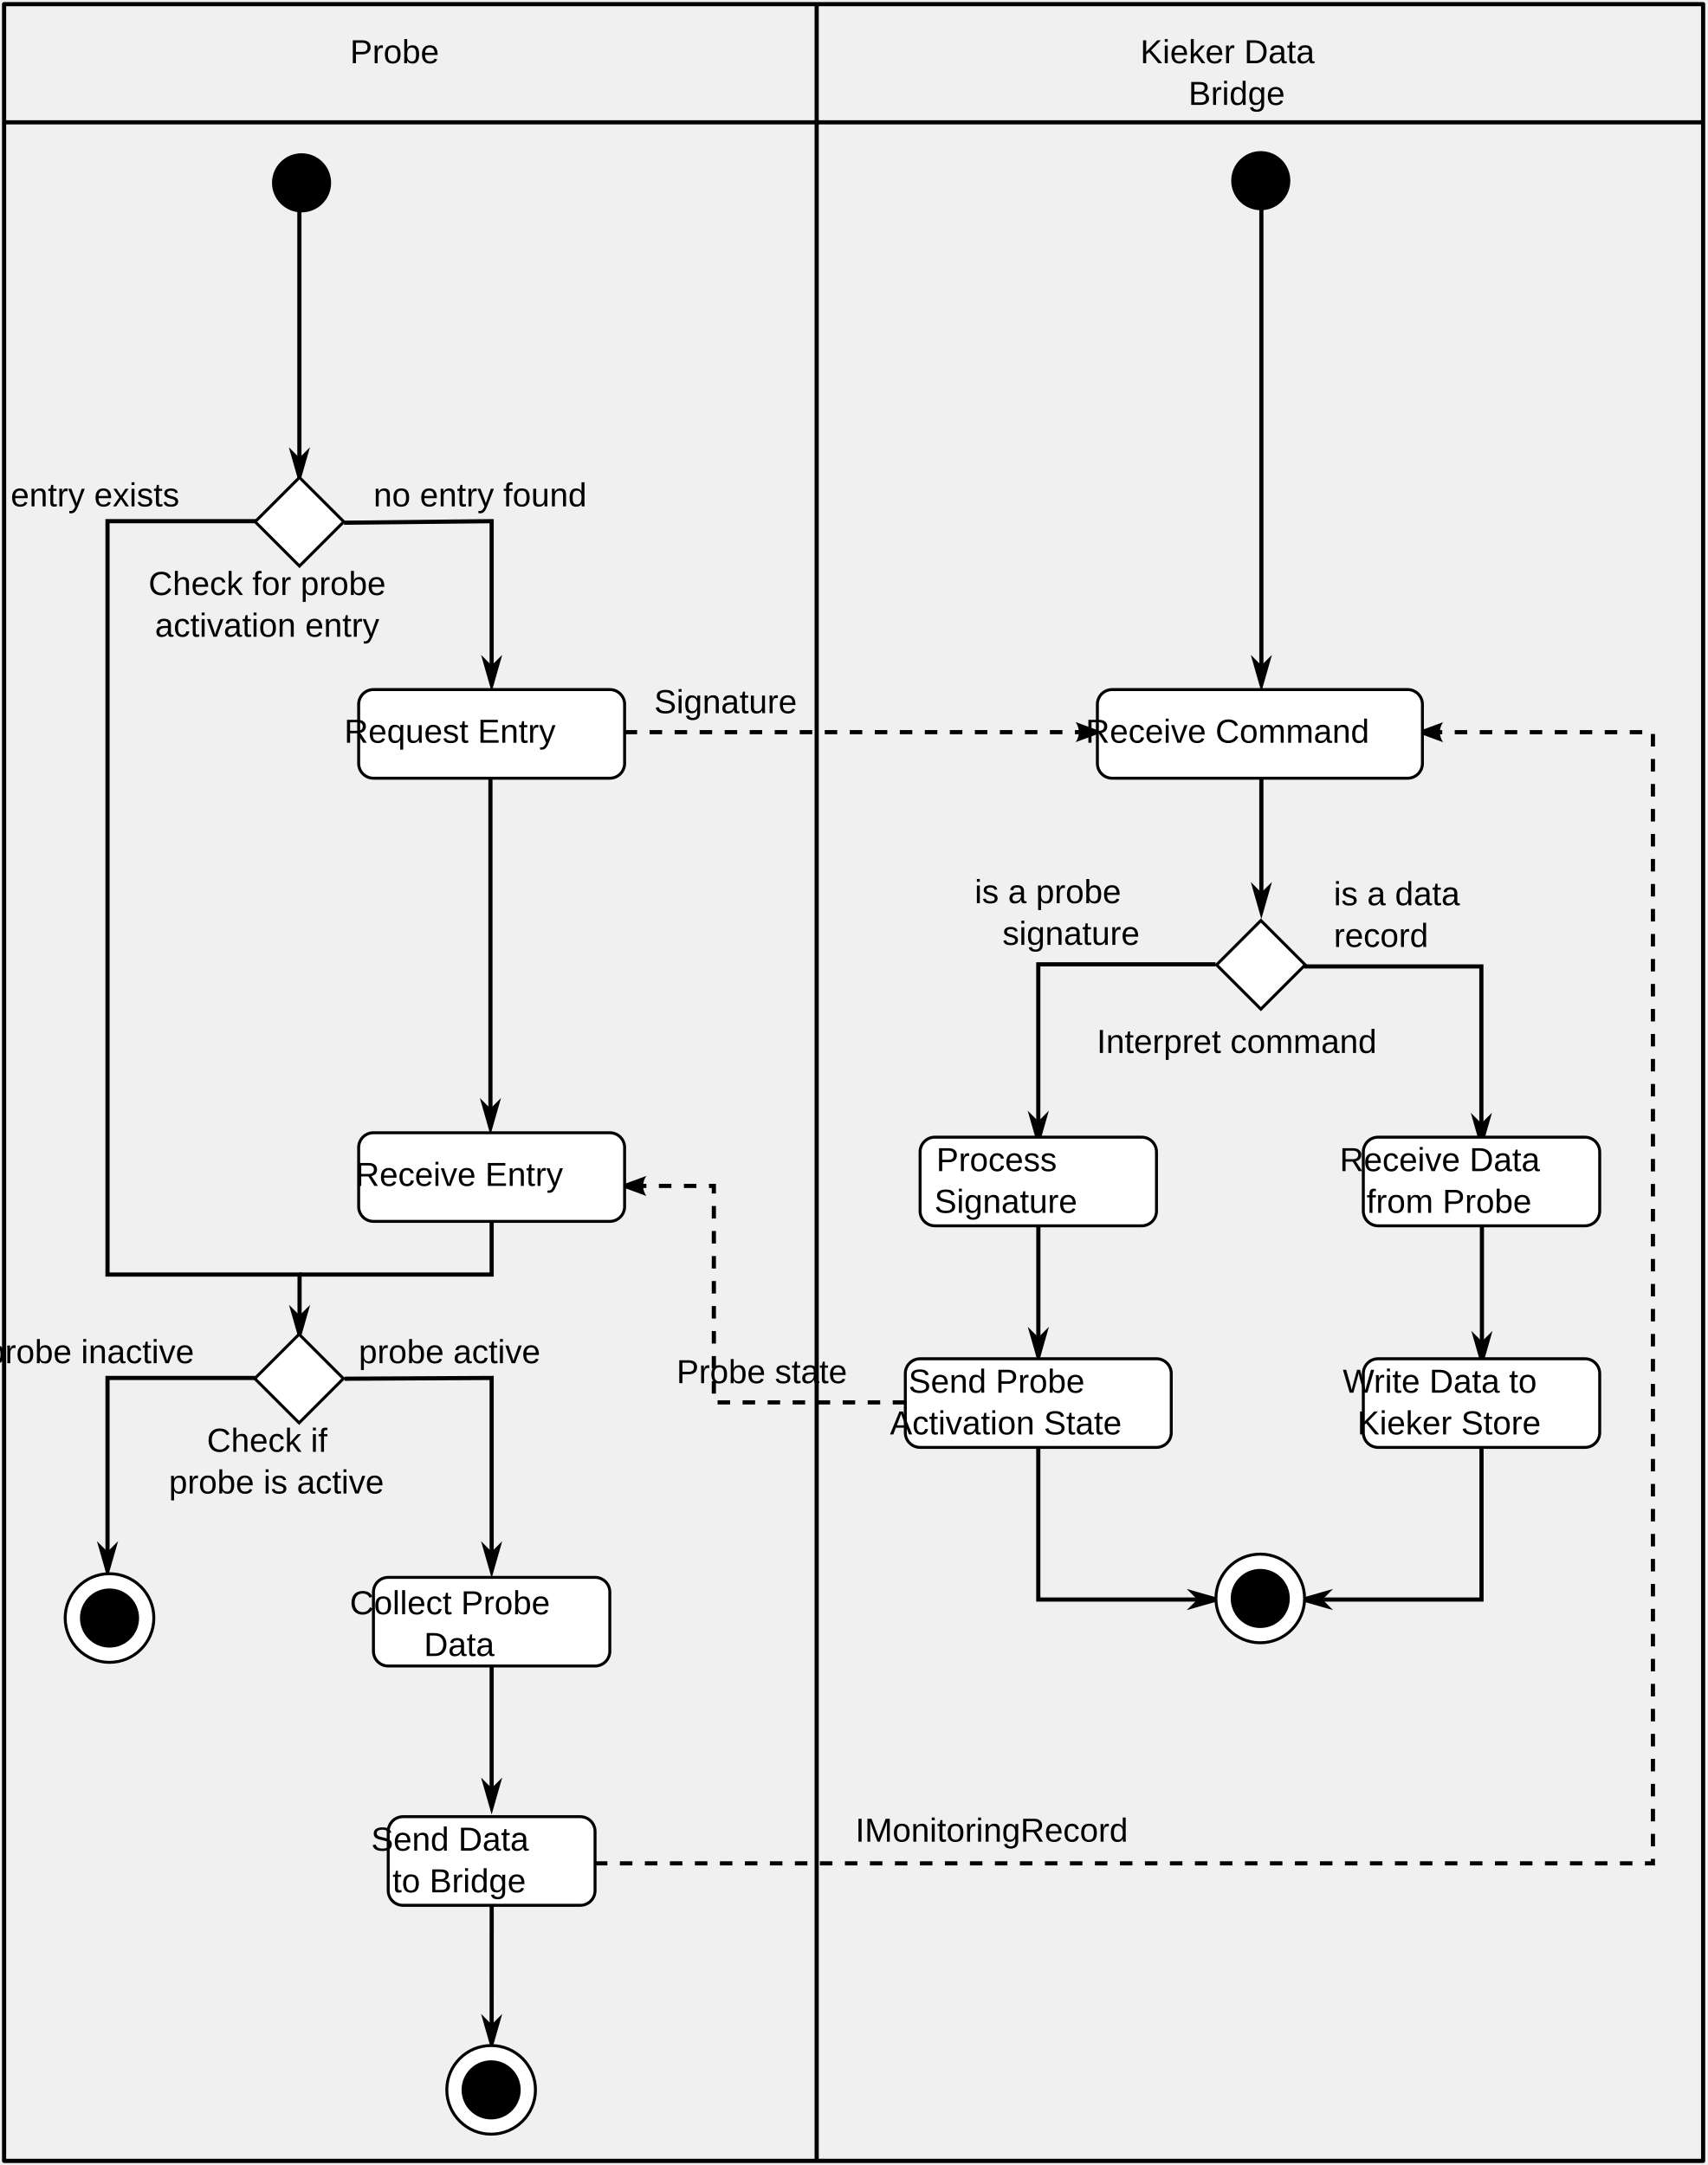
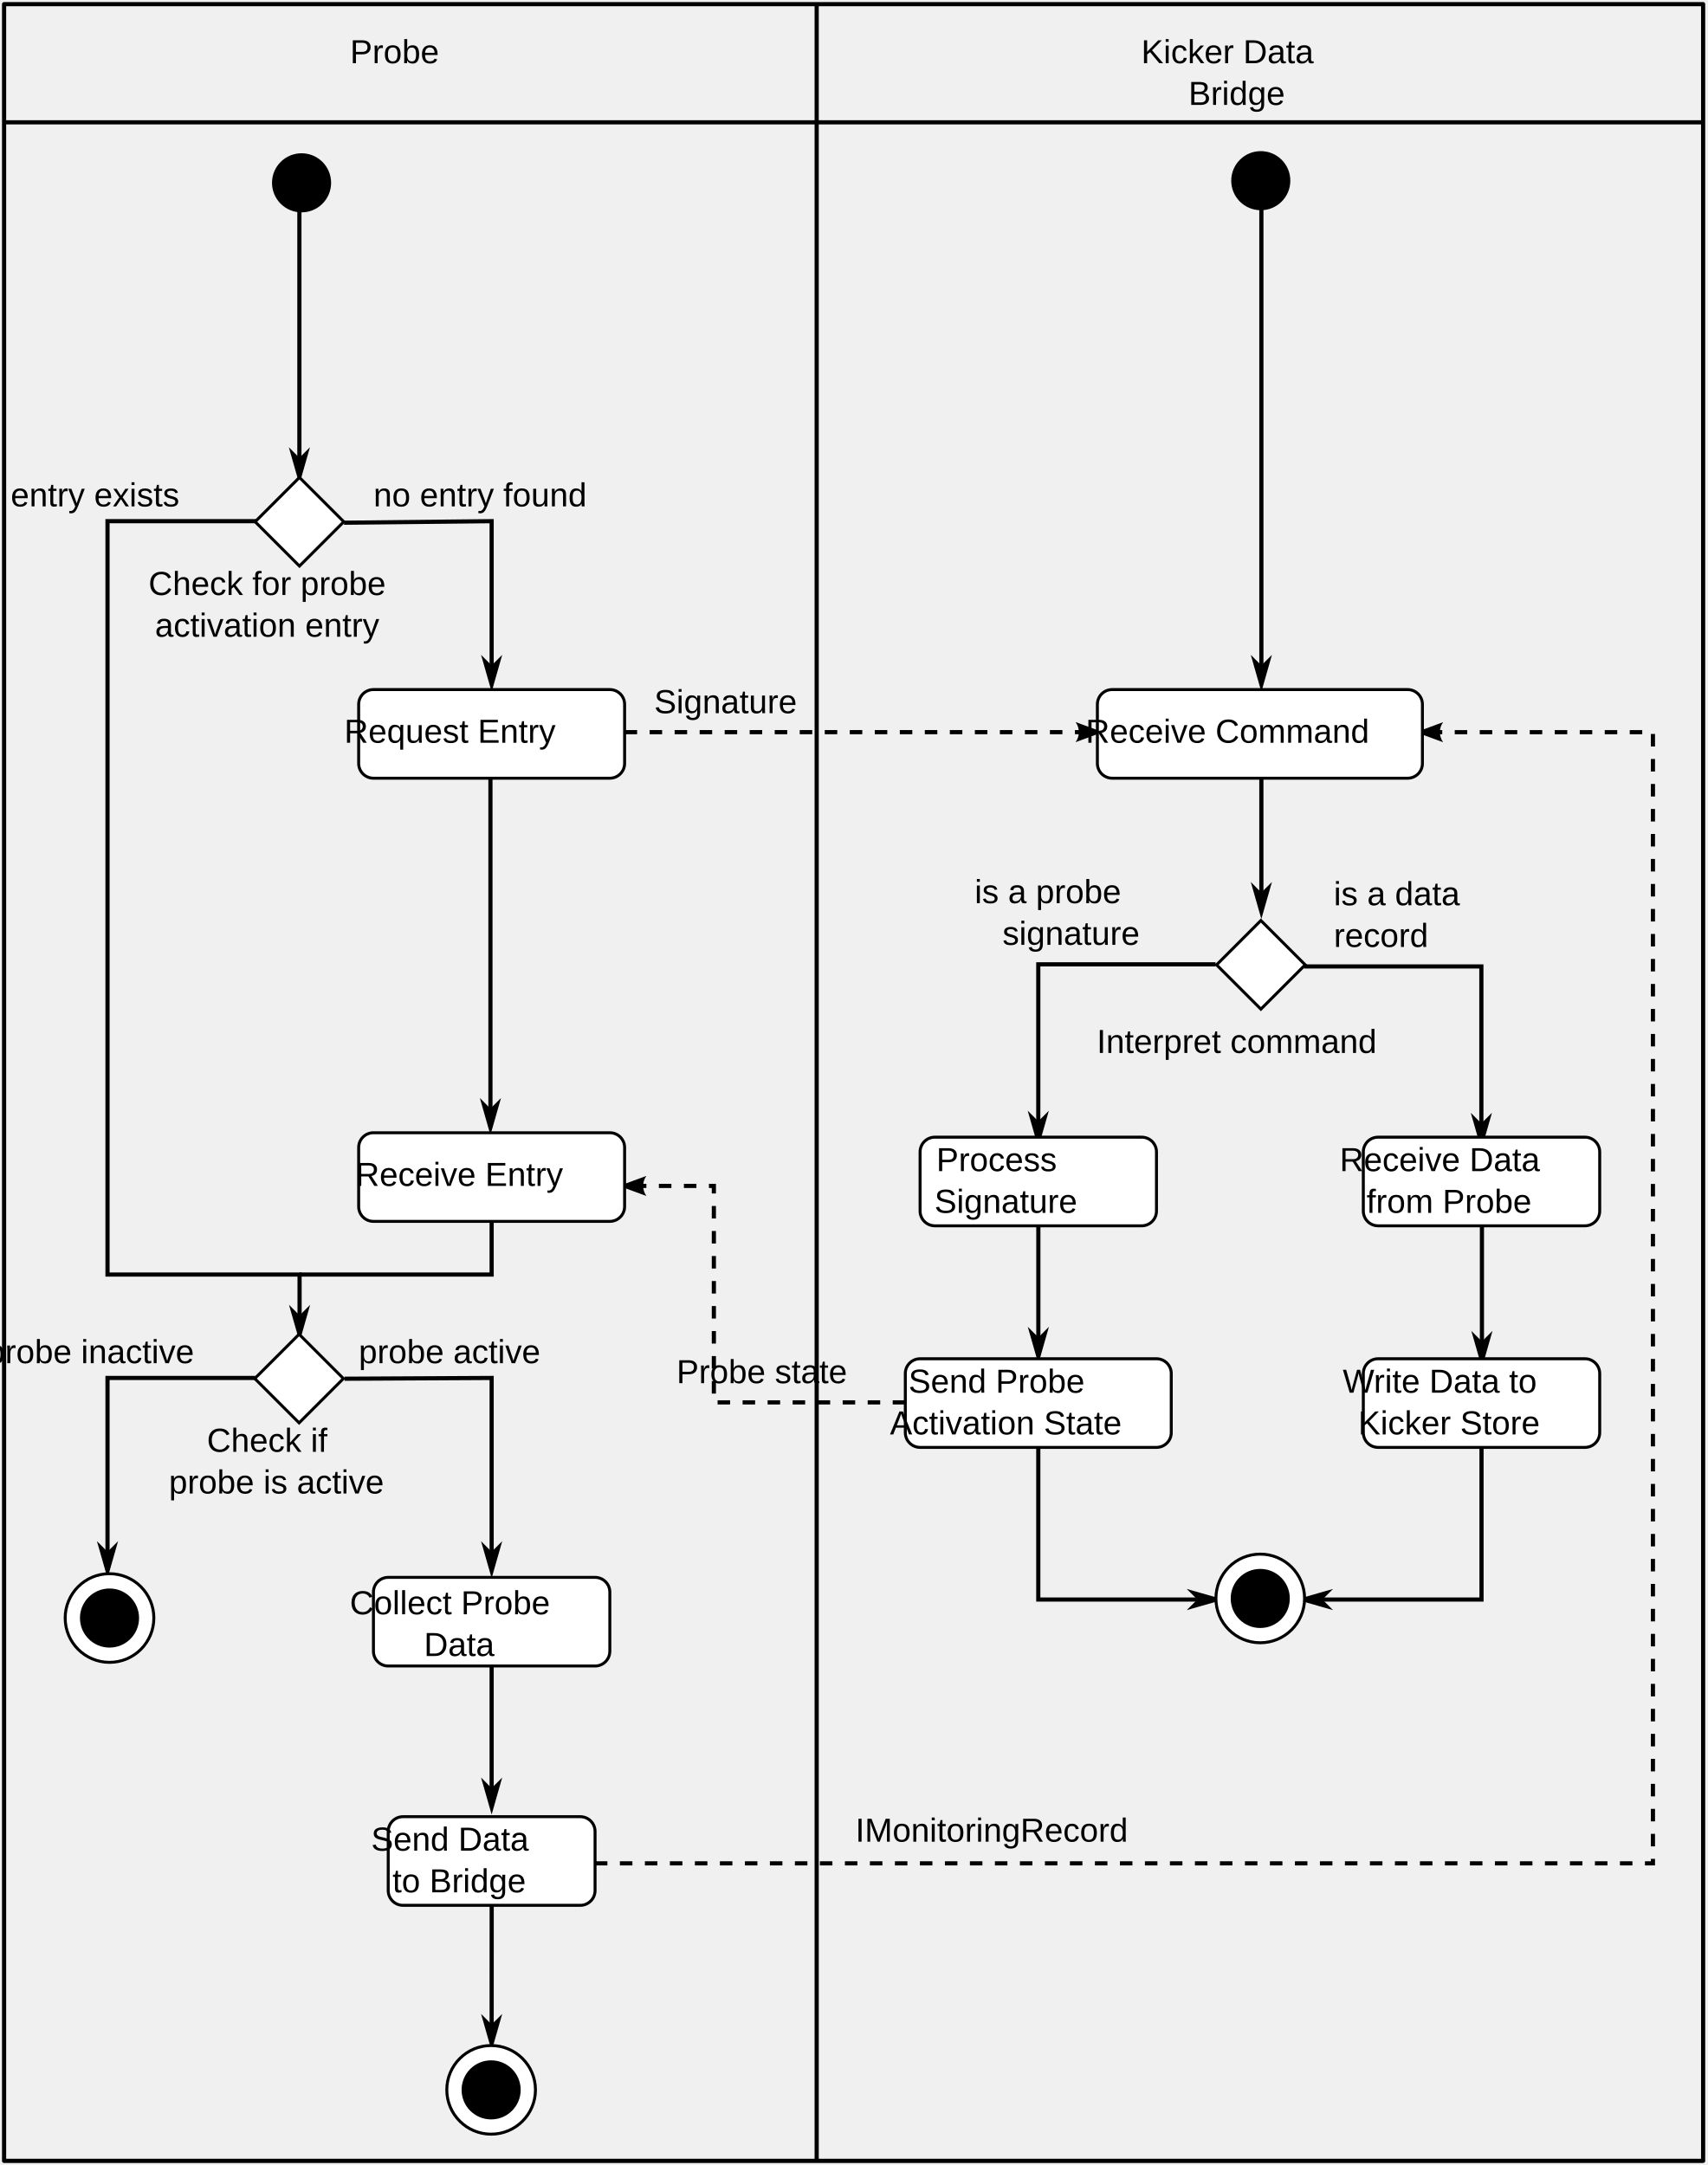
<svg xmlns="http://www.w3.org/2000/svg" width="409.461" height="519.307" id="svg2" version="1.1">
  <defs id="defs4">
    <marker orient="auto" refY="0" refX="0" id="Arrow1Mend" style="overflow:visible">
      <path id="path3846" d="M 0,0 5,-5 -12.5,0 5,5 0,0 z" style="fill-rule:evenodd;stroke:#000000;stroke-width:1pt" transform="matrix(-0.4,0,0,-0.4,-4,0)" />
    </marker>
    <marker orient="auto" refY="0" refX="0" id="Arrow1Mend-4" style="overflow:visible">
      <path id="path3844" d="M 0,0 5,-5 -12.5,0 5,5 0,0 z" style="fill-rule:evenodd;stroke:#000000;stroke-width:1pt" transform="matrix(-0.4,0,0,-0.4,-4,0)" />
    </marker>
    <marker orient="auto" refY="0" refX="0" id="marker4991" style="overflow:visible">
      <path id="path4993" d="M 0,0 5,-5 -12.5,0 5,5 0,0 z" style="fill-rule:evenodd;stroke:#000000;stroke-width:1pt" transform="matrix(-0.4,0,0,-0.4,-4,0)" />
    </marker>
    <marker orient="auto" refY="0" refX="0" id="Arrow1Mend-1" style="overflow:visible">
      <path id="path3844-2" d="M 0,0 5,-5 -12.5,0 5,5 0,0 z" style="fill-rule:evenodd;stroke:#000000;stroke-width:1pt" transform="matrix(-0.4,0,0,-0.4,-4,0)" />
    </marker>
    <marker orient="auto" refY="0" refX="0" id="marker5631" style="overflow:visible">
      <path id="path5633" d="M 0,0 5,-5 -12.5,0 5,5 0,0 z" style="fill-rule:evenodd;stroke:#000000;stroke-width:1pt" transform="matrix(-0.4,0,0,-0.4,-4,0)" />
    </marker>
    <marker orient="auto" refY="0" refX="0" id="Arrow1Mend-7" style="overflow:visible">
      <path id="path3844-4" d="M 0,0 5,-5 -12.5,0 5,5 0,0 z" style="fill-rule:evenodd;stroke:#000000;stroke-width:1pt" transform="matrix(-0.4,0,0,-0.4,-4,0)" />
    </marker>
    <marker orient="auto" refY="0" refX="0" id="marker5637" style="overflow:visible">
      <path id="path5639" d="M 0,0 5,-5 -12.5,0 5,5 0,0 z" style="fill-rule:evenodd;stroke:#000000;stroke-width:1pt" transform="matrix(-0.4,0,0,-0.4,-4,0)" />
    </marker>
    <marker orient="auto" refY="0" refX="0" id="marker5641" style="overflow:visible">
      <path id="path5643" d="M 0,0 5,-5 -12.5,0 5,5 0,0 z" style="fill-rule:evenodd;stroke:#000000;stroke-width:1pt" transform="matrix(-0.4,0,0,-0.4,-4,0)" />
    </marker>
    <marker orient="auto" refY="0" refX="0" id="Arrow2Mend" style="overflow:visible">
      <path id="path3862" style="fill-rule:evenodd;stroke-width:0.625;stroke-linejoin:round" d="M 8.719,4.034 -2.207,0.016 8.719,-4.002 c -1.745,2.372 -1.735,5.617 -6e-7,8.035 z" transform="scale(-0.6,-0.6)" />
    </marker>
    <marker orient="auto" refY="0" refX="0" id="Arrow2Mend-9" style="overflow:visible">
      <path id="path3862-4" style="fill-rule:evenodd;stroke-width:0.625;stroke-linejoin:round" d="M 8.719,4.034 -2.207,0.016 8.719,-4.002 c -1.745,2.372 -1.735,5.617 -6e-7,8.035 z" transform="scale(-0.6,-0.6)" />
    </marker>
    <marker orient="auto" refY="0" refX="0" id="marker5641-9" style="overflow:visible">
      <path id="path5643-2" d="M 0,0 5,-5 -12.5,0 5,5 0,0 z" style="fill-rule:evenodd;stroke:#000000;stroke-width:1pt" transform="matrix(-0.4,0,0,-0.4,-4,0)" />
    </marker>
    <marker orient="auto" refY="0" refX="0" id="marker5641-0" style="overflow:visible">
      <path id="path5643-4" d="M 0,0 5,-5 -12.5,0 5,5 0,0 z" style="fill-rule:evenodd;stroke:#000000;stroke-width:1pt" transform="matrix(-0.4,0,0,-0.4,-4,0)" />
    </marker>
    <marker orient="auto" refY="0" refX="0" id="Arrow1Mend-0" style="overflow:visible">
      <path id="path3846-2" d="M 0,0 5,-5 -12.5,0 5,5 0,0 z" style="fill-rule:evenodd;stroke:#000000;stroke-width:1pt" transform="matrix(-0.4,0,0,-0.4,-4,0)" />
    </marker>
    <marker orient="auto" refY="0" refX="0" id="Arrow1Mend-9" style="overflow:visible">
      <path id="path3846-9" d="M 0,0 5,-5 -12.5,0 5,5 0,0 z" style="fill-rule:evenodd;stroke:#000000;stroke-width:1pt" transform="matrix(-0.4,0,0,-0.4,-4,0)" />
    </marker>
  </defs>
  <g id="layer1" transform="translate(-15.88203,-194.3878)">
    <text xml:space="preserve" style="font-size:8px;font-style:normal;font-variant:normal;font-weight:normal;font-stretch:normal;text-align:center;line-height:125%;letter-spacing:0px;word-spacing:0px;text-anchor:middle;fill:#000000;fill-opacity:1;stroke:none;font-family:Arial;-inkscape-font-specification:Sans" x="265.714" y="468.076" id="text3787">
      <tspan x="265.714" y="468.076" id="tspan3791" />
    </text>
    <path transform="translate(-202.3464,-112.5465)" style="fill:#000000;fill-opacity:1;stroke:none" id="path3007-6" d="m 297.638,350.787 c 0,3.914 -3.173,7.087 -7.087,7.087 -3.914,0 -7.087,-3.173 -7.087,-7.087 0,-3.914 3.173,-7.087 7.087,-7.087 3.914,0 7.087,3.173 7.087,7.087 z" />
    <text xml:space="preserve" style="font-size:8px;font-style:normal;font-variant:normal;font-weight:normal;font-stretch:normal;text-align:center;line-height:125%;letter-spacing:0px;word-spacing:0px;text-anchor:middle;fill:#000000;fill-opacity:1;stroke:none;font-family:Arial;-inkscape-font-specification:Sans" x="87.729" y="337.114" id="text3823">
      <tspan id="tspan3825" x="87.729" y="337.114">Check for probe</tspan>
      <tspan x="87.729" y="347.114" id="tspan3829">activation entry</tspan>
      <tspan x="87.729" y="357.114" id="tspan3827" />
    </text>
    <path style="fill:none;stroke:#000000;stroke-width:0.999;stroke-linecap:butt;stroke-linejoin:miter;stroke-miterlimit:4;stroke-opacity:1;stroke-dasharray:none;marker-end:url(#Arrow1Mend)" d="m 87.684,244.79 0,63.78" id="path3831" />
    <path style="fill:#ffffff;fill-opacity:1;stroke:#000000;stroke-width:0.709;stroke-linecap:butt;stroke-linejoin:miter;stroke-miterlimit:4;stroke-opacity:1;stroke-dasharray:none;marker-end:none" d="m 87.703,308.906 -10.63,10.63 10.63,10.63 10.63,-10.63 z" id="path3785" />
    <text xml:space="preserve" style="font-size:8px;font-style:normal;font-variant:normal;font-weight:normal;font-stretch:normal;text-align:start;line-height:125%;letter-spacing:0px;word-spacing:0px;text-anchor:start;fill:#000000;fill-opacity:1;stroke:none;font-family:Arial;-inkscape-font-specification:Sans" x="105.445" y="315.854" id="text4833">
      <tspan x="105.445" y="315.854" id="tspan4837">no entry found</tspan>
    </text>
    <path style="fill:none;stroke:#000000;stroke-width:1px;stroke-linecap:butt;stroke-linejoin:miter;stroke-opacity:1;marker-end:url(#Arrow1Mend)" d="m 77.587,319.398 -35.921,0 0,180.709 46.063,0 0,14.173" id="path4841" />
    <path style="fill:none;stroke:#000000;stroke-width:1px;stroke-linecap:butt;stroke-linejoin:miter;stroke-opacity:1;marker-end:url(#Arrow1Mend)" d="m 98.396,319.769 35.396,-0.371 0,38.976" id="path4843" />
    <text xml:space="preserve" style="font-size:8px;font-style:normal;font-variant:normal;font-weight:normal;font-stretch:normal;text-align:end;line-height:125%;letter-spacing:0px;word-spacing:0px;text-anchor:end;fill:#000000;fill-opacity:1;stroke:none;font-family:Arial;-inkscape-font-specification:Sans" x="70.012" y="315.854" id="text4833-5">
      <tspan x="70.012" y="315.854" id="tspan4837-4">entry exists</tspan>
    </text>
    <path style="fill:#ffffff;fill-opacity:1;stroke:#000000;stroke-width:0.709;stroke-linecap:butt;stroke-linejoin:miter;stroke-miterlimit:4;stroke-opacity:1;stroke-dasharray:none;marker-end:none" d="m 87.615,514.425 -10.63,10.63 10.63,10.63 10.63,-10.63 z" id="path3785-0" />
    <path style="fill:none;stroke:#000000;stroke-width:1px;stroke-linecap:butt;stroke-linejoin:miter;stroke-opacity:1;marker-end:url(#Arrow1Mend)" d="m 98.513,525.095 35.279,-0.185 0,46.063" id="path5070" />
    <path style="fill:none;stroke:#000000;stroke-width:1px;stroke-linecap:butt;stroke-linejoin:miter;stroke-opacity:1;marker-end:url(#Arrow1Mend)" d="m 77.099,524.909 -35.433,0 0,46.063" id="path5072" />
    <text xml:space="preserve" style="font-size:8px;font-style:normal;font-variant:normal;font-weight:normal;font-stretch:normal;text-align:center;line-height:125%;letter-spacing:0px;word-spacing:0px;text-anchor:middle;fill:#000000;fill-opacity:1;stroke:none;font-family:Arial;-inkscape-font-specification:Sans" x="87.729" y="542.626" id="text5256">
      <tspan id="tspan5258" x="87.729" y="542.626">Check if</tspan>
      <tspan x="87.729" y="552.626" id="tspan5260">probe is active</tspan>
    </text>
    <text xml:space="preserve" style="font-size:8px;font-style:normal;font-variant:normal;font-weight:normal;font-stretch:normal;text-align:start;line-height:125%;letter-spacing:0px;word-spacing:0px;text-anchor:start;fill:#000000;fill-opacity:1;stroke:none;font-family:Arial;-inkscape-font-specification:Sans" x="101.902" y="521.366" id="text5262">
      <tspan id="tspan5264" x="101.902" y="521.366">probe active</tspan>
    </text>
    <text xml:space="preserve" style="font-size:8px;font-style:normal;font-variant:normal;font-weight:normal;font-stretch:normal;text-align:end;line-height:125%;letter-spacing:0px;word-spacing:0px;text-anchor:end;fill:#000000;fill-opacity:1;stroke:none;font-family:Arial;-inkscape-font-specification:Sans" x="73.556" y="521.366" id="text5266">
      <tspan id="tspan5268" x="73.556" y="521.366">probe inactive</tspan>
    </text>
    <g id="g3418" transform="translate(-24.80314,5.5188931e-6)">
      <g transform="translate(-213.4524,-97.2944)" id="g6965">
        <rect style="fill:#ffffff;fill-opacity:1;stroke:#000000;stroke-width:0.709;stroke-miterlimit:4;stroke-opacity:1;stroke-dasharray:none" id="rect5274" width="63.78" height="21.26" x="340.157" y="457.086" ry="3.543" />
        <text xml:space="preserve" style="font-size:8px;font-style:normal;font-variant:normal;font-weight:normal;font-stretch:normal;text-align:center;line-height:125%;letter-spacing:0px;word-spacing:0px;text-anchor:middle;fill:#000000;fill-opacity:1;stroke:none;font-family:Arial;-inkscape-font-specification:Sans" x="372.047" y="469.842" id="text5270">
          <tspan id="tspan5272" x="372.047" y="469.842">Request Entry</tspan>
        </text>
      </g>
    </g>
    <path style="fill:none;stroke:#000000;stroke-width:0.999;stroke-linecap:butt;stroke-linejoin:miter;stroke-miterlimit:4;stroke-opacity:1;stroke-dasharray:none;marker-end:url(#Arrow1Mend)" d="m 133.792,592.232 0,35.433" id="path3827" />
    <g id="g3484" transform="translate(109.8425,-53.14958)">
      <rect ry="3.543" y="625.892" x="-4.397" height="21.26" width="56.693" id="rect3821" style="fill:#ffffff;fill-opacity:1;stroke:#000000;stroke-width:0.709;stroke-linejoin:round;stroke-miterlimit:4;stroke-opacity:1;stroke-dasharray:none;stroke-dashoffset:0" />
      <text transform="scale(0.9999969,1.000003)" id="text3783" y="634.75" x="23.949" style="font-size:8px;font-style:normal;font-variant:normal;font-weight:normal;font-stretch:normal;text-align:center;line-height:125%;letter-spacing:0px;word-spacing:0px;text-anchor:middle;fill:#000000;fill-opacity:1;stroke:none;font-family:Arial;-inkscape-font-specification:Sans" xml:space="preserve">
        <tspan y="634.75" x="23.949" id="tspan3785">Collect Probe</tspan>
        <tspan id="tspan3787" y="644.75" x="23.949">Data</tspan>
      </text>
    </g>
    <path style="fill:none;stroke:#000000;stroke-width:0.999;stroke-linecap:butt;stroke-linejoin:miter;stroke-miterlimit:4;stroke-opacity:1;stroke-dasharray:none;marker-end:url(#Arrow1Mend)" d="m 133.804,651.555 -0.012,32.803" id="path3829" />
    <g id="g3815" transform="matrix(1,0,0,1.000006,-192.3142,309.4475)">
      <path transform="translate(0,2.5390623e-6)" d="m 336.614,386.22 c 0,5.871 -4.759,10.63 -10.63,10.63 -5.871,0 -10.63,-4.759 -10.63,-10.63 0,-5.871 4.759,-10.63 10.63,-10.63 5.871,0 10.63,4.759 10.63,10.63 z" id="path3813" style="fill:#ffffff;fill-opacity:1;stroke:#000000;stroke-width:0.709;stroke-miterlimit:4;stroke-opacity:1;stroke-dasharray:none" />
      <path d="m 102.756,421.654 c 0,3.914 -3.173,7.087 -7.087,7.087 -3.914,0 -7.087,-3.173 -7.087,-7.087 0,-3.914 3.173,-7.087 7.087,-7.087 3.914,0 7.087,3.173 7.087,7.087 z" id="path3781-9" style="fill:#000000;fill-opacity:1;stroke:none" transform="translate(230.315,-35.42954)" />
    </g>
    <g id="g3490" transform="translate(21.25986,4.254398)">
      <rect ry="3.543" y="625.892" x="87.729" height="21.26" width="49.606" id="rect3823" style="fill:#ffffff;fill-opacity:1;stroke:#000000;stroke-width:0.709;stroke-linejoin:round;stroke-miterlimit:4;stroke-opacity:1;stroke-dasharray:none;stroke-dashoffset:0" />
      <text transform="scale(0.9999969,1.000003)" id="text3789" y="634.039" x="112.532" style="font-size:8px;font-style:normal;font-variant:normal;font-weight:normal;font-stretch:normal;text-align:center;line-height:125%;letter-spacing:0px;word-spacing:0px;text-anchor:middle;fill:#000000;fill-opacity:1;stroke:none;font-family:Arial;-inkscape-font-specification:Sans" xml:space="preserve">
        <tspan y="634.039" x="112.532" id="tspan3791-9">Send Data</tspan>
        <tspan id="tspan3793" y="644.039" x="112.532">to Bridge</tspan>
      </text>
    </g>
    <path style="fill:#000000;fill-opacity:1;stroke:none" id="path3781-4" d="m 102.756,421.654 c 0,3.914 -3.173,7.087 -7.087,7.087 -3.914,0 -7.087,-3.173 -7.087,-7.087 0,-3.914 3.173,-7.087 7.087,-7.087 3.914,0 7.087,3.173 7.087,7.087 z" transform="translate(222.5842,-183.9285)" />
    <path style="fill:none;stroke:#000000;stroke-width:0.999;stroke-linecap:butt;stroke-linejoin:miter;stroke-miterlimit:4;stroke-opacity:1;stroke-dasharray:none;marker-end:url(#Arrow1Mend)" d="m 318.396,244.009 -10e-6,114.365" id="path3825-0" />
    <path style="fill:none;stroke:#000000;stroke-width:1px;stroke-linecap:butt;stroke-linejoin:miter;stroke-opacity:1;marker-end:url(#Arrow1Mend)" d="m 264.894,539.083 0,38.976 42.52,0" id="path5070-6" />
    <path style="fill:none;stroke:#000000;stroke-width:1px;stroke-linecap:butt;stroke-linejoin:miter;stroke-opacity:1;marker-end:url(#Arrow1Mend)" d="m 371.193,539.083 0,38.976 -42.52,0" id="path5070-6-2" />
    <g id="g3815-2" transform="translate(-7.856545,191.5769)">
      <path transform="translate(0,2.5390623e-6)" d="m 336.614,386.22 c 0,5.871 -4.759,10.63 -10.63,10.63 -5.871,0 -10.63,-4.759 -10.63,-10.63 0,-5.871 4.759,-10.63 10.63,-10.63 5.871,0 10.63,4.759 10.63,10.63 z" id="path3813-1" style="fill:#ffffff;fill-opacity:1;stroke:#000000;stroke-width:0.709;stroke-miterlimit:4;stroke-opacity:1;stroke-dasharray:none" />
      <path d="m 102.756,421.654 c 0,3.914 -3.173,7.087 -7.087,7.087 -3.914,0 -7.087,-3.173 -7.087,-7.087 0,-3.914 3.173,-7.087 7.087,-7.087 3.914,0 7.087,3.173 7.087,7.087 z" id="path3781-9-1" style="fill:#000000;fill-opacity:1;stroke:none" transform="translate(230.315,-35.42954)" />
    </g>
    <text xml:space="preserve" style="font-size:8px;font-style:normal;font-variant:normal;font-weight:normal;font-stretch:normal;text-align:center;line-height:125%;letter-spacing:0px;word-spacing:0px;text-anchor:middle;fill:#000000;fill-opacity:1;stroke:none;font-family:Arial;-inkscape-font-specification:Sans" x="318.044" y="209.555" id="text4890">
-       <tspan id="tspan4892" x="318.044" y="209.555">Kieker Data</tspan>
+       <tspan id="tspan4892" x="318.044" y="209.555">Kicker Data</tspan>
      <tspan x="318.044" y="219.555" id="tspan4898">Bridge</tspan>
    </text>
    <path style="fill:none;stroke:#000000;stroke-width:1px;stroke-linecap:butt;stroke-linejoin:miter;stroke-opacity:1;marker-end:url(#marker5641)" d="m 318.394,380.966 0,31.89" id="path5822" />
    <path style="fill:#ffffff;fill-opacity:1;stroke:#000000;stroke-width:0.709;stroke-linecap:butt;stroke-linejoin:miter;stroke-miterlimit:4;stroke-opacity:1;stroke-dasharray:none;marker-end:none" d="m 318.278,415.185 -10.63,10.63 10.63,10.63 10.63,-10.63 z" id="path3785-3" />
    <path style="fill:none;stroke:#000000;stroke-width:1px;stroke-linecap:butt;stroke-linejoin:miter;stroke-opacity:1;marker-end:url(#marker5641)" d="m 307.414,425.697 -42.52,0 0,42.02" id="path6020" />
    <text xml:space="preserve" style="font-size:8px;font-style:normal;font-variant:normal;font-weight:normal;font-stretch:normal;text-align:center;line-height:125%;letter-spacing:0px;word-spacing:0px;text-anchor:middle;fill:#000000;fill-opacity:1;stroke:none;font-family:Arial;-inkscape-font-specification:Sans" x="318.044" y="446.957" id="text6422">
      <tspan id="tspan6424" x="318.044" y="446.957">Interpret command</tspan>
    </text>
    <text xml:space="preserve" style="font-size:8px;font-style:normal;font-variant:normal;font-weight:normal;font-stretch:normal;text-align:start;line-height:125%;letter-spacing:0px;word-spacing:0px;text-anchor:start;fill:#000000;fill-opacity:1;stroke:none;font-family:Arial;-inkscape-font-specification:Sans" x="335.76" y="411.524" id="text6435">
      <tspan id="tspan6437" x="335.76" y="411.524">is a data</tspan>
      <tspan x="335.76" y="421.524" id="tspan6483">record</tspan>
    </text>
    <text xml:space="preserve" style="font-size:8px;font-style:normal;font-variant:normal;font-weight:normal;font-stretch:normal;text-align:end;line-height:125%;letter-spacing:0px;word-spacing:0px;text-anchor:end;fill:#000000;fill-opacity:1;stroke:none;font-family:Arial;-inkscape-font-specification:Sans" x="300.327" y="411.024" id="text6435-74">
      <tspan id="tspan6437-7" x="300.327" y="411.024">is a probe</tspan>
      <tspan x="300.327" y="421.024" id="tspan6469">signature</tspan>
    </text>
    <path style="fill:none;stroke:#000000;stroke-width:1px;stroke-linecap:butt;stroke-linejoin:miter;stroke-opacity:1;marker-end:url(#marker5641)" d="m 264.909,487.662 0,31.89" id="path6553" />
    <g id="g6416-4" transform="translate(-259.5153,-43.43755)">
      <rect ry="3.543" y="510.592" x="496.063" height="21.26" width="56.693" id="rect3823-7-6" style="fill:#ffffff;fill-opacity:1;stroke:#000000;stroke-width:0.709;stroke-linejoin:round;stroke-miterlimit:4;stroke-opacity:1;stroke-dasharray:none;stroke-dashoffset:0" />
      <text id="text3789-1-7" y="518.741" x="524.409" style="font-size:8px;font-style:normal;font-variant:normal;font-weight:normal;font-stretch:normal;text-align:center;line-height:125%;letter-spacing:0px;word-spacing:0px;text-anchor:middle;fill:#000000;fill-opacity:1;stroke:none;font-family:Arial;-inkscape-font-specification:Sans" xml:space="preserve">
        <tspan y="518.741" x="524.409" id="tspan3791-0-3">Process</tspan>
        <tspan id="tspan3793-7-8" y="528.741" x="524.409">Signature</tspan>
      </text>
    </g>
    <path style="fill:none;stroke:#000000;stroke-width:1;stroke-linecap:butt;stroke-linejoin:miter;stroke-miterlimit:4;stroke-opacity:1;stroke-dasharray:3, 3;stroke-dashoffset:0;marker-end:url(#Arrow2Mend)" d="m 232.981,530.769 -45.893,0 0,-51.923 -21.406,0" id="path4456-7" />
    <g id="g6416-4-9" transform="translate(-259.5153,9.712062)">
      <rect ry="3.543" y="510.592" x="492.52" height="21.26" width="63.78" id="rect3823-7-6-9" style="fill:#ffffff;fill-opacity:1;stroke:#000000;stroke-width:0.709;stroke-linejoin:round;stroke-miterlimit:4;stroke-opacity:1;stroke-dasharray:none;stroke-dashoffset:0" />
      <text id="text3789-1-7-2" y="518.741" x="524.409" style="font-size:8px;font-style:normal;font-variant:normal;font-weight:normal;font-stretch:normal;text-align:center;line-height:125%;letter-spacing:0px;word-spacing:0px;text-anchor:middle;fill:#000000;fill-opacity:1;stroke:none;font-family:Arial;-inkscape-font-specification:Sans" xml:space="preserve">
        <tspan y="518.741" x="524.409" id="tspan6547">Send Probe</tspan>
        <tspan y="528.741" x="524.409" id="tspan6551">Activation State</tspan>
      </text>
    </g>
    <path style="fill:none;stroke:#000000;stroke-width:1px;stroke-linecap:butt;stroke-linejoin:miter;stroke-opacity:1;marker-end:url(#marker5641)" d="m 133.503,381.062 0,83.611" id="path7089" />
    <path style="fill:none;stroke:#000000;stroke-width:1;stroke-linecap:butt;stroke-linejoin:miter;stroke-miterlimit:4;stroke-opacity:1;stroke-dasharray:3, 3;stroke-dashoffset:0;marker-end:url(#Arrow2Mend)" d="m 165.681,370.006 113.386,0" id="path4456" />
    <text xml:space="preserve" style="font-size:8px;font-style:normal;font-variant:normal;font-weight:normal;font-stretch:normal;text-align:start;line-height:125%;letter-spacing:0px;word-spacing:0px;text-anchor:start;fill:#000000;fill-opacity:1;stroke:none;font-family:Arial;-inkscape-font-specification:Sans" x="172.768" y="365.461" id="text7057">
      <tspan id="tspan7059" x="172.768" y="365.461">Signature</tspan>
    </text>
    <text xml:space="preserve" style="font-size:8px;font-style:normal;font-variant:normal;font-weight:normal;font-stretch:normal;text-align:end;line-height:125%;letter-spacing:0px;word-spacing:0px;text-anchor:end;fill:#000000;fill-opacity:1;stroke:none;font-family:Arial;-inkscape-font-specification:Sans" x="230.168" y="526.163" id="text7085">
      <tspan id="tspan7087" x="230.168" y="526.163">Probe state</tspan>
    </text>
    <path style="fill:none;stroke:#000000;stroke-width:1px;stroke-linecap:butt;stroke-linejoin:miter;stroke-opacity:1" d="m 87.729,500.106 46.063,0 0,-14.173" id="path7291" transform="translate(0,2.5390623e-6)" />
    <g transform="translate(-238.2555,9.004816)" id="g6965-7">
      <rect ry="3.543" y="457.086" x="340.157" height="21.26" width="63.78" id="rect5274-3" style="fill:#ffffff;fill-opacity:1;stroke:#000000;stroke-width:0.709;stroke-miterlimit:4;stroke-opacity:1;stroke-dasharray:none" />
      <text id="text5270-7" y="469.842" x="372.047" style="font-size:8px;font-style:normal;font-variant:normal;font-weight:normal;font-stretch:normal;text-align:center;line-height:125%;letter-spacing:0px;word-spacing:0px;text-anchor:middle;fill:#000000;fill-opacity:1;stroke:none;font-family:Arial;-inkscape-font-specification:Sans" xml:space="preserve">
        <tspan y="469.842" x="372.047" id="tspan5272-2">Receive Entry</tspan>
      </text>
    </g>
    <g id="g3815-8" transform="translate(-283.8376,196.2755)">
      <path transform="translate(0,2.5390623e-6)" d="m 336.614,386.22 c 0,5.871 -4.759,10.63 -10.63,10.63 -5.871,0 -10.63,-4.759 -10.63,-10.63 0,-5.871 4.759,-10.63 10.63,-10.63 5.871,0 10.63,4.759 10.63,10.63 z" id="path3813-9" style="fill:#ffffff;fill-opacity:1;stroke:#000000;stroke-width:0.709;stroke-miterlimit:4;stroke-opacity:1;stroke-dasharray:none" />
      <path d="m 102.756,421.654 c 0,3.914 -3.173,7.087 -7.087,7.087 -3.914,0 -7.087,-3.173 -7.087,-7.087 0,-3.914 3.173,-7.087 7.087,-7.087 3.914,0 7.087,3.173 7.087,7.087 z" id="path3781-9-3" style="fill:#000000;fill-opacity:1;stroke:none" transform="translate(230.315,-35.42954)" />
    </g>
    <text xml:space="preserve" style="font-size:8px;font-style:normal;font-variant:normal;font-weight:normal;font-stretch:normal;text-align:center;line-height:125%;letter-spacing:0px;word-spacing:0px;text-anchor:middle;fill:#000000;fill-opacity:1;stroke:none;font-family:Arial;-inkscape-font-specification:Sans" x="116.075" y="209.555" id="text4894">
      <tspan id="tspan4896" x="116.075" y="209.555">Probe</tspan>
    </text>
    <path style="fill:none;stroke:#000000;stroke-width:1px;stroke-linecap:butt;stroke-linejoin:miter;stroke-opacity:1;marker-end:url(#marker5641)" d="m 328.637,426.203 42.52,0 0,42.02" id="path6020-5" />
    <g id="g6416" transform="translate(-153.2161,-43.43755)">
      <rect ry="3.543" y="510.592" x="496.063" height="21.26" width="56.693" id="rect3823-7" style="fill:#ffffff;fill-opacity:1;stroke:#000000;stroke-width:0.709;stroke-linejoin:round;stroke-miterlimit:4;stroke-opacity:1;stroke-dasharray:none;stroke-dashoffset:0" />
      <text id="text3789-1" y="518.741" x="524.409" style="font-size:8px;font-style:normal;font-variant:normal;font-weight:normal;font-stretch:normal;text-align:center;line-height:125%;letter-spacing:0px;word-spacing:0px;text-anchor:middle;fill:#000000;fill-opacity:1;stroke:none;font-family:Arial;-inkscape-font-specification:Sans" xml:space="preserve">
        <tspan y="518.741" x="524.409" id="tspan3791-0">Receive Data</tspan>
        <tspan id="tspan3793-7" y="528.741" x="524.409">from Probe</tspan>
      </text>
    </g>
    <path style="fill:none;stroke:#000000;stroke-width:1px;stroke-linecap:butt;stroke-linejoin:miter;stroke-opacity:1;marker-end:url(#marker5641)" d="m 371.291,488.641 0,31.89" id="path6553-0" />
    <g id="g3472" transform="translate(-270.1452,-43.43754)">
      <rect ry="3.543" y="563.742" x="612.992" height="21.26" width="56.693" id="rect3823-7-7" style="fill:#ffffff;fill-opacity:1;stroke:#000000;stroke-width:0.709;stroke-linejoin:round;stroke-miterlimit:4;stroke-opacity:1;stroke-dasharray:none;stroke-dashoffset:0" />
      <text id="text3789-1-9" y="571.89" x="641.338" style="font-size:8px;font-style:normal;font-variant:normal;font-weight:normal;font-stretch:normal;text-align:center;line-height:125%;letter-spacing:0px;word-spacing:0px;text-anchor:middle;fill:#000000;fill-opacity:1;stroke:none;font-family:Arial;-inkscape-font-specification:Sans" xml:space="preserve">
        <tspan id="tspan3793-7-2" y="571.89" x="641.338">Write Data to</tspan>
-         <tspan id="tspan4430" y="581.89" x="641.338">Kieker Store</tspan>
+         <tspan id="tspan4430" y="581.89" x="641.338">Kicker Store</tspan>
      </text>
    </g>
    <rect style="fill:none;stroke:#000000;stroke-width:0.999;stroke-linejoin:round;stroke-miterlimit:4;stroke-opacity:1;stroke-dasharray:none;stroke-dashoffset:0" id="rect3544" width="407.48" height="517.323" x="-124.016" y="-165.535" transform="translate(140.8784,360.9173)" ry="0" />
    <path style="fill:none;stroke:#000000;stroke-width:1px;stroke-linecap:butt;stroke-linejoin:miter;stroke-opacity:1" d="m 283.465,-137.189 -407.48,0" id="path3546" transform="translate(140.8784,360.9173)" />
    <path style="fill:none;stroke:#000000;stroke-width:1px;stroke-linecap:butt;stroke-linejoin:miter;stroke-opacity:1" d="m 70.866,-165.535 0,517.323" id="path3548" transform="translate(140.8784,360.9173)" />
    <path style="fill:none;stroke:#000000;stroke-width:0.999;stroke-linecap:butt;stroke-linejoin:miter;stroke-miterlimit:4;stroke-opacity:1;stroke-dasharray:2.998,2.998;stroke-dashoffset:0;marker-end:url(#Arrow2Mend-9)" d="m 142.672,446.952 c 244.58,0 253.752,0 253.752,0 l 0,-271.331 -55.54,0" id="path3142" transform="translate(15.88203,194.3878)" />
    <g id="g6430" transform="translate(-54.00354,-150.7988)">
      <rect ry="3.543" y="510.591" x="333.071" height="21.26" width="77.953" id="rect5274-1" style="fill:#ffffff;fill-opacity:1;stroke:#000000;stroke-width:0.709;stroke-miterlimit:4;stroke-opacity:1;stroke-dasharray:none" />
      <text id="text5270-1" y="523.346" x="372.047" style="font-size:8px;font-style:normal;font-variant:normal;font-weight:normal;font-stretch:normal;text-align:center;line-height:125%;letter-spacing:0px;word-spacing:0px;text-anchor:middle;fill:#000000;fill-opacity:1;stroke:none;font-family:Arial;-inkscape-font-specification:Sans" xml:space="preserve">
        <tspan id="tspan6426" y="523.346" x="372.047">Receive Command</tspan>
      </text>
    </g>
    <text xml:space="preserve" style="font-size:8px;font-style:normal;font-variant:normal;font-weight:normal;font-stretch:normal;text-align:start;line-height:125%;letter-spacing:0px;word-spacing:0px;text-anchor:start;fill:#000000;fill-opacity:1;stroke:none;font-family:Arial;-inkscape-font-specification:Sans" x="221.035" y="636.139" id="text7057-9">
      <tspan id="tspan7059-2" x="221.035" y="636.139">IMonitoringRecord</tspan>
    </text>
  </g>
</svg>
